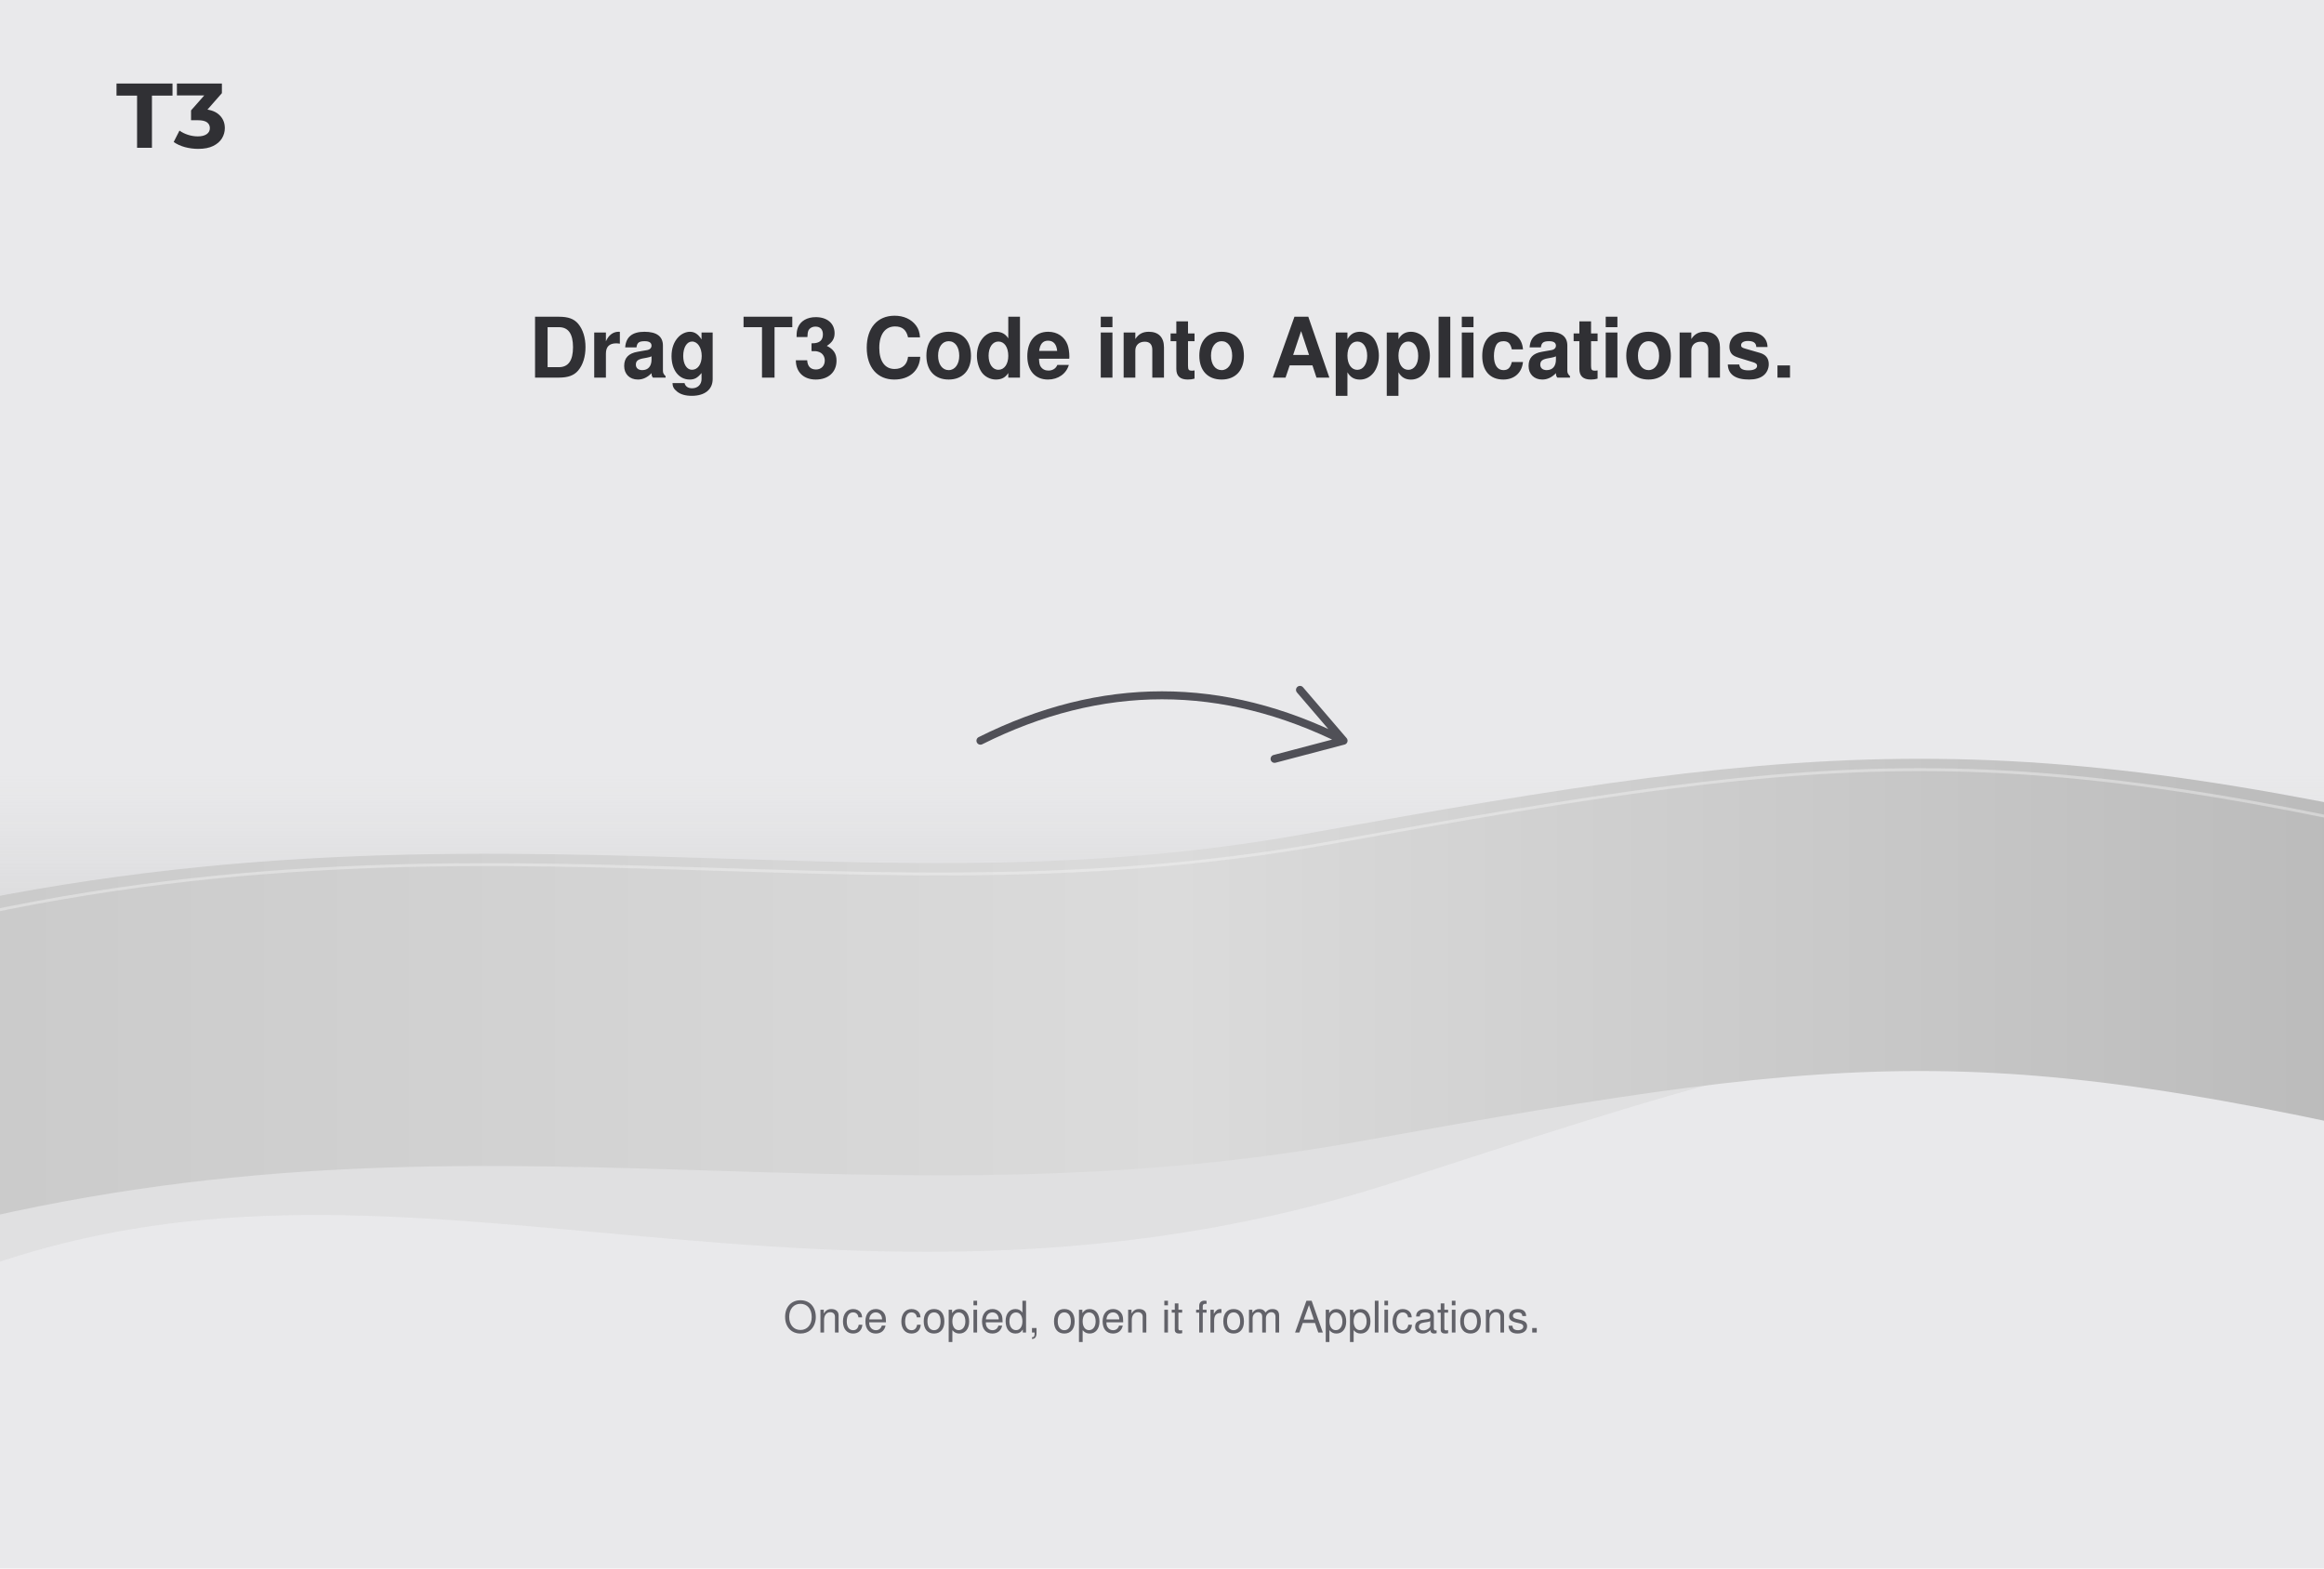
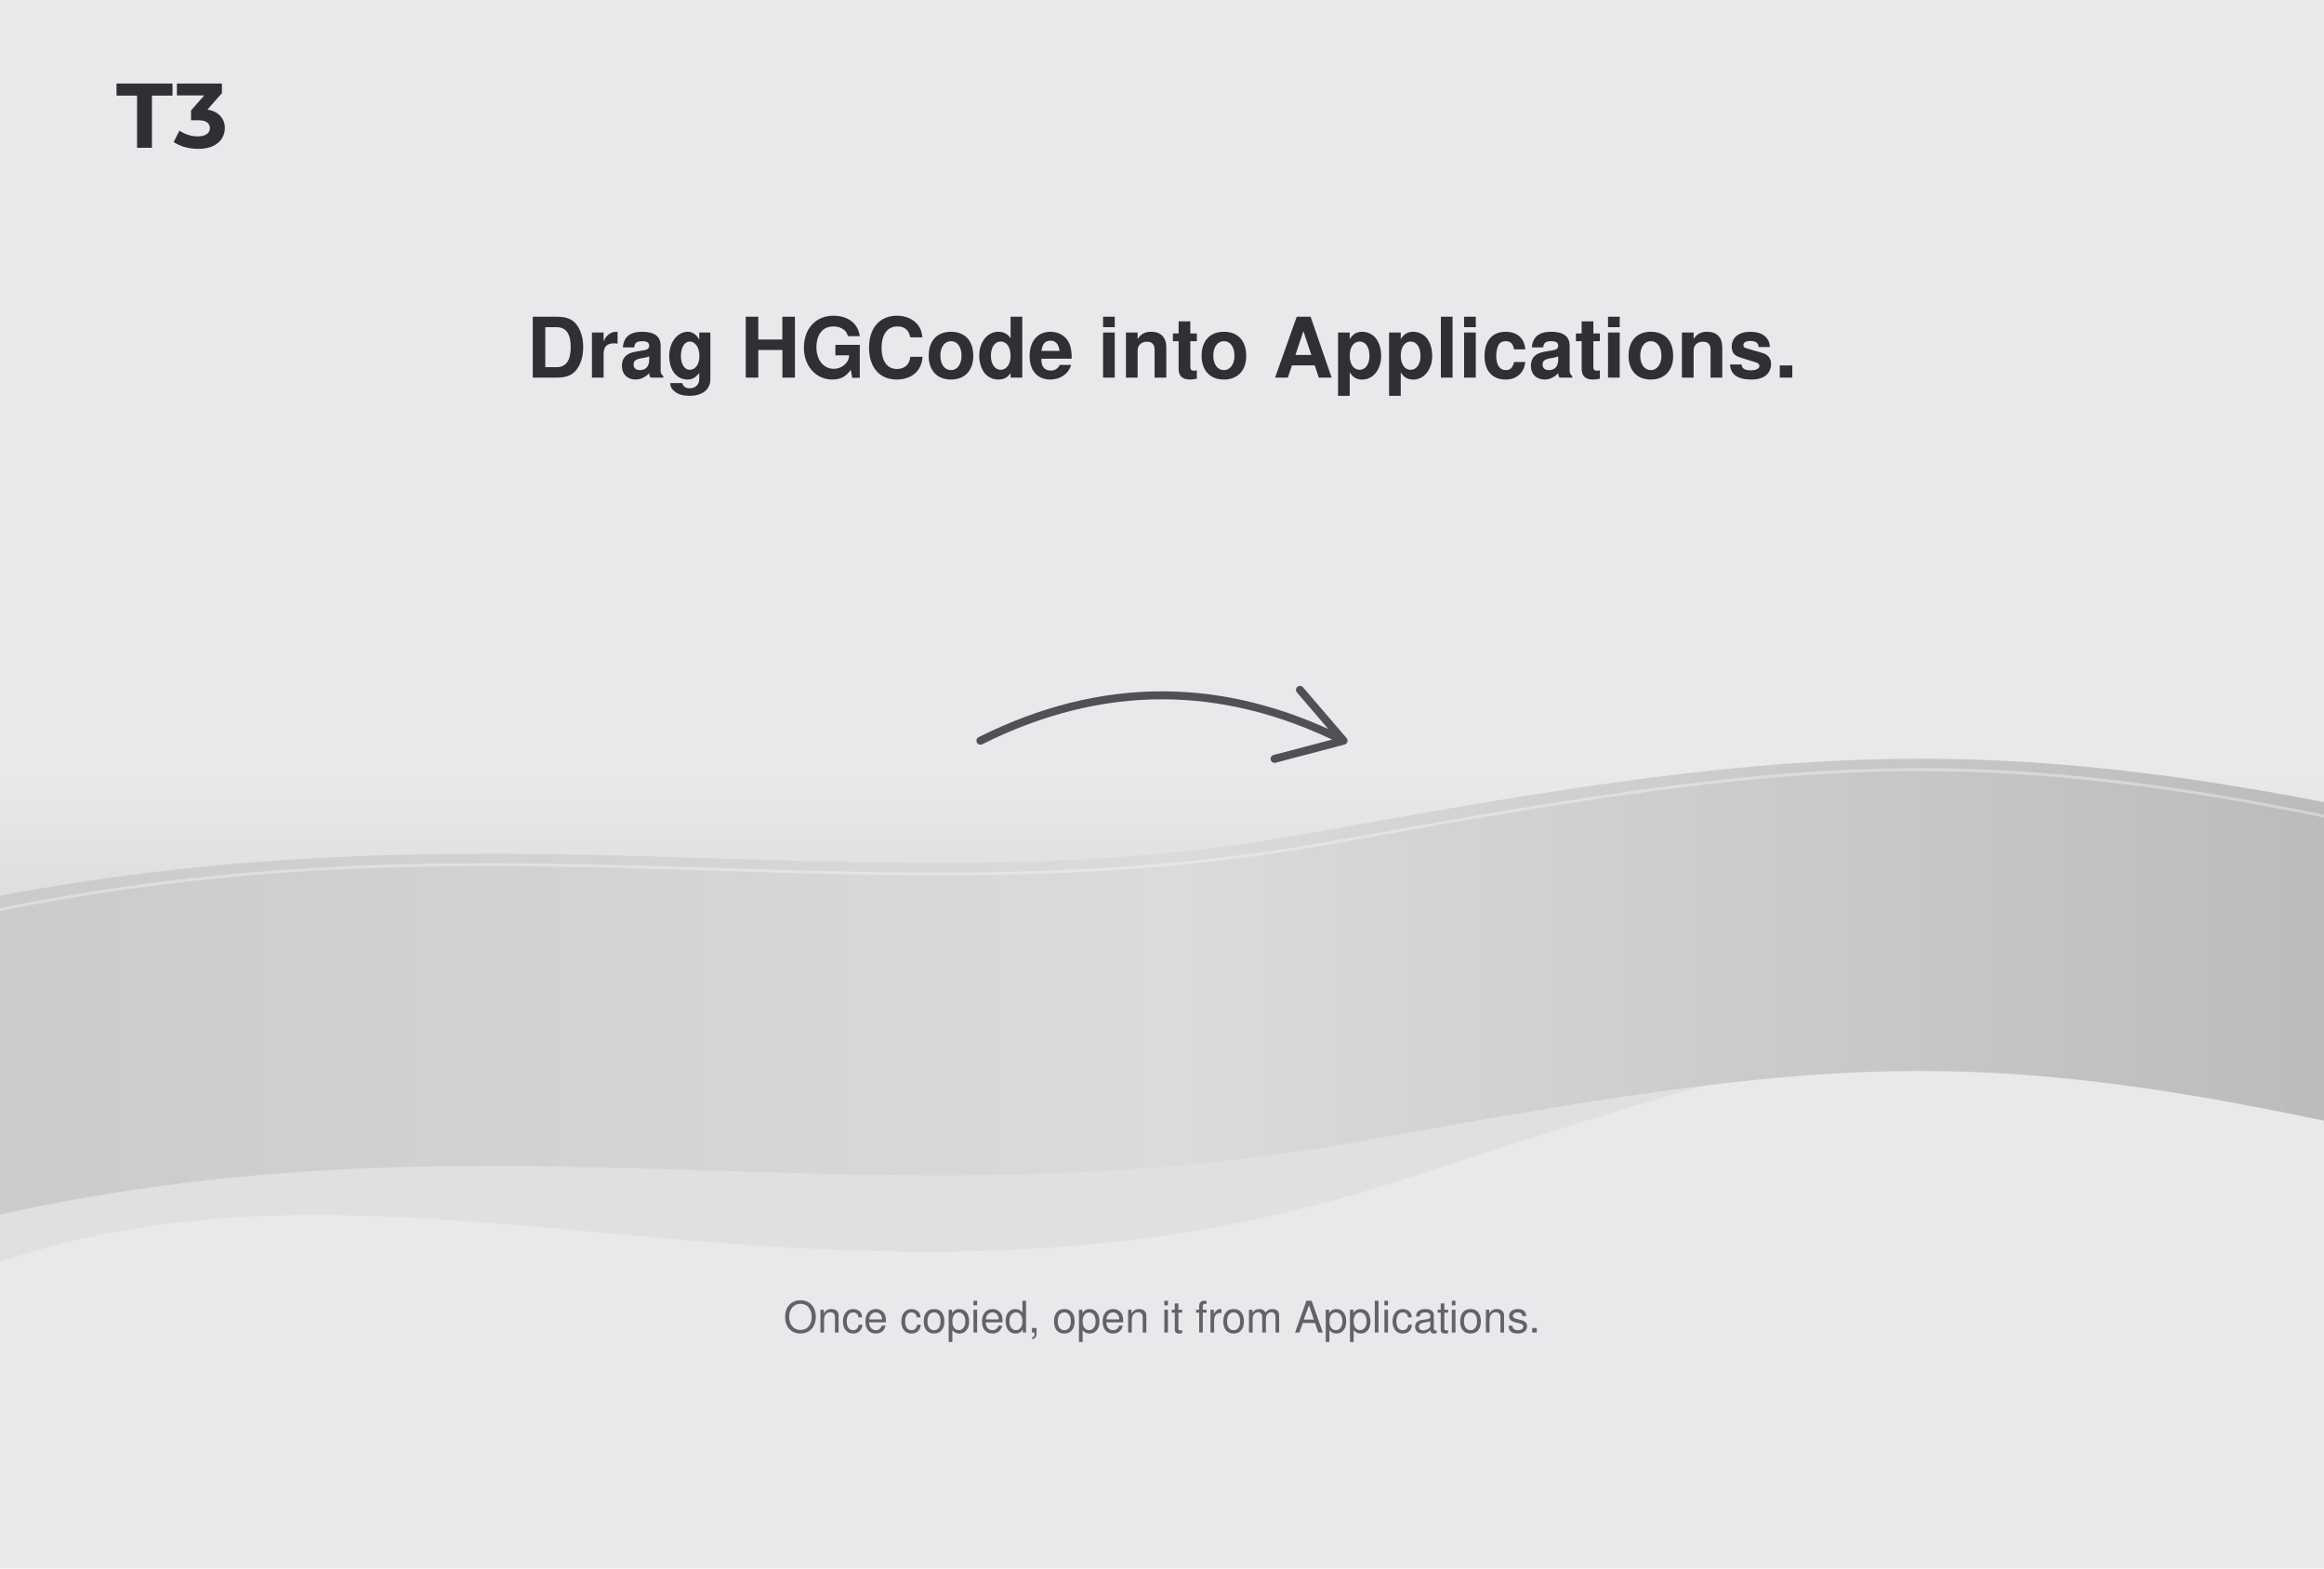
<svg xmlns="http://www.w3.org/2000/svg" width="1280" height="864" viewBox="0 0 640 432">
  <defs>
    <linearGradient id="veil" x1="0" y1="0" x2="0" y2="1">
      <stop stop-color="#B7B7B7" stop-opacity="0" />
      <stop offset=".55" stop-color="#A5A5A5" stop-opacity=".24" />
      <stop offset="1" stop-color="#D1D1D1" stop-opacity=".4" />
    </linearGradient>
    <linearGradient id="silk" x1="0" y1="0" x2="1" y2="0">
      <stop stop-color="#C8C8C8" />
      <stop offset=".5" stop-color="#DBDBDB" />
      <stop offset="1" stop-color="#B5B5B5" />
    </linearGradient>
  </defs>
  <rect width="640" height="432" fill="#E9E9EB" />
  <path d="M-60 293C95 220 214 304 362 256S559 191 707 257" stroke="url(#veil)" stroke-width="146" fill="none" opacity="1" stroke-linecap="round" stroke-linejoin="round" />
  <path d="M-60 306C113 252 223 298 367 272S553 242 707 280" stroke="url(#silk)" stroke-width="86" fill="none" opacity="1" stroke-linecap="round" stroke-linejoin="round" />
  <path d="M-60 266C113 212 223 258 367 232S553 202 707 240" stroke="#F5F5F5" stroke-width="0.8" fill="none" opacity="0.42" stroke-linecap="round" stroke-linejoin="round" />
  <svg x="32" y="23" width="30" height="18" viewBox="15.531 37 94.394 56.96" fill="#303034">
    <path d="M33.451 93V47.56H15.531V37H64.331V47.56H46.411V93H33.451ZM86.725 93.96C82.832 93.96 78.965 93.453 75.125 92.44C71.285 91.373 68.032 89.88 65.365 87.96L70.405 78.04C72.539 79.587 75.019 80.813 77.845 81.72C80.672 82.627 83.525 83.08 86.405 83.08C89.659 83.08 92.219 82.44 94.085 81.16C95.952 79.88 96.885 78.12 96.885 75.88C96.885 73.747 96.059 72.067 94.405 70.84C92.752 69.613 90.085 69 86.405 69H80.485V60.44L96.085 42.76L97.525 47.4H68.165V37H107.365V45.4L91.845 63.08L85.285 59.32H89.045C95.925 59.32 101.125 60.867 104.645 63.96C108.165 67.053 109.925 71.027 109.925 75.88C109.925 79.027 109.099 81.987 107.445 84.76C105.792 87.48 103.259 89.693 99.845 91.4C96.432 93.107 92.059 93.96 86.725 93.96Z" />
  </svg>
-   <text x="320" y="104" fill="#303034" font-family="Helvetica" font-size="23" font-weight="700" text-anchor="middle">Drag T3 Code into Applications.</text>
+   <text x="320" y="104" fill="#303034" font-family="Helvetica" font-size="23" font-weight="700" text-anchor="middle">Drag HGCode into Applications.</text>
  <path d="M270 204Q320 179 370 204M358 190L370 204L351 209" stroke="#505057" stroke-width="2.2" fill="none" opacity="1" stroke-linecap="round" stroke-linejoin="round" />
  <text x="320" y="367" fill="#626269" font-family="Helvetica" font-size="12" font-weight="400" text-anchor="middle">Once copied, open it from Applications.</text>
</svg>
